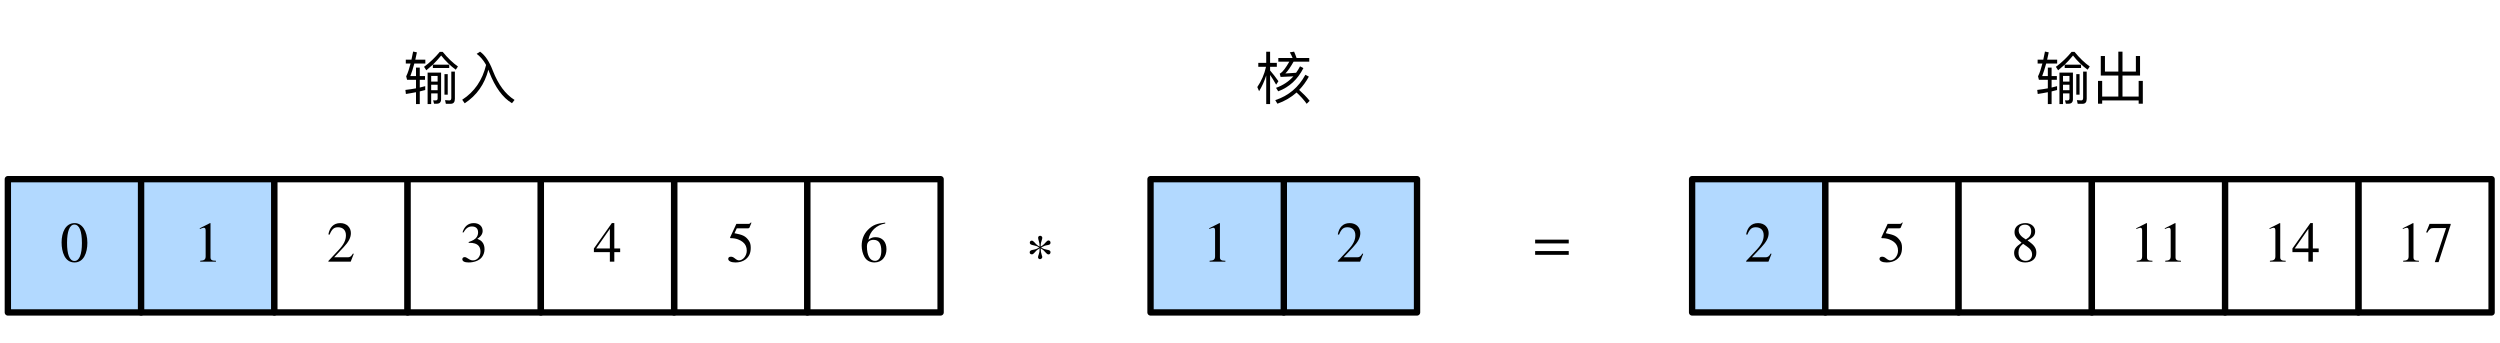
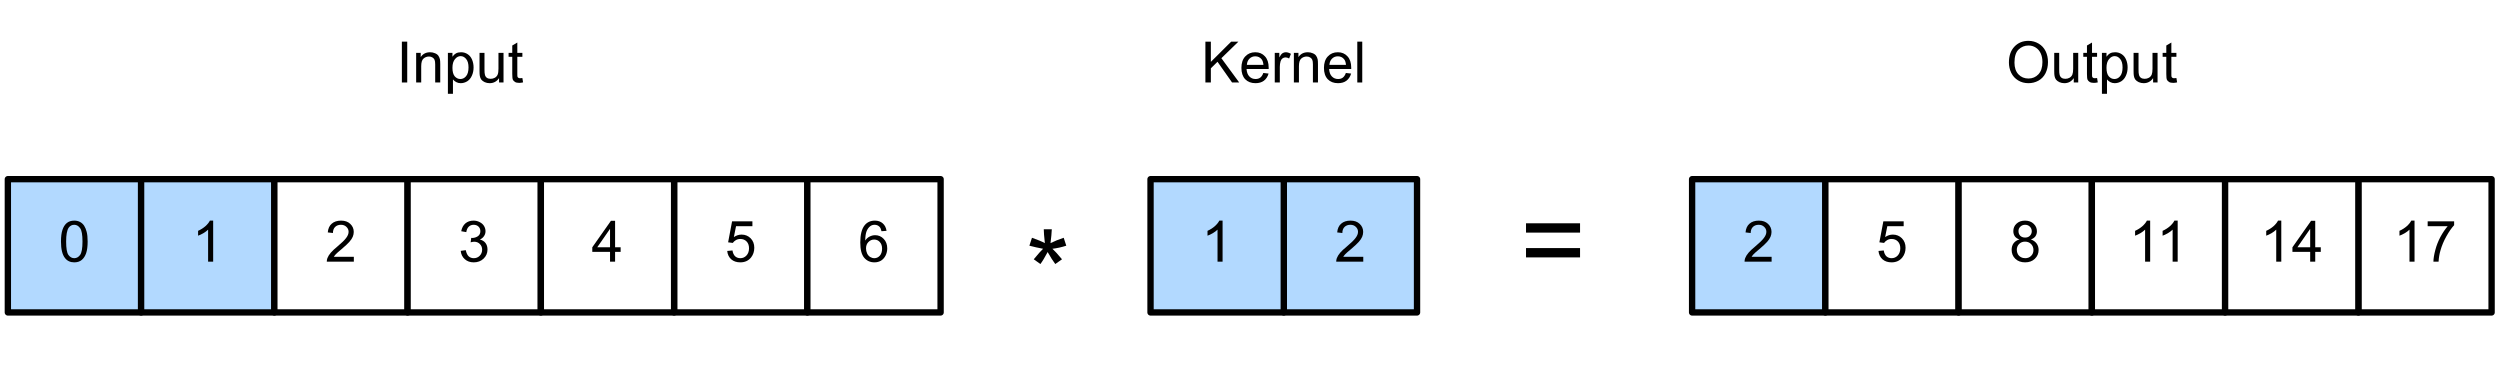
- <svg xmlns="http://www.w3.org/2000/svg" xmlns:xlink="http://www.w3.org/1999/xlink" width="394pt" height="54pt" viewBox="0 0 394 54" version="1.1">
+ <svg xmlns="http://www.w3.org/2000/svg" xmlns:xlink="http://www.w3.org/1999/xlink" width="394pt" height="60pt" viewBox="0 0 394 60" version="1.1">
  <defs>
    <g>
      <symbol overflow="visible" id="glyph0-0">
-         <path style="stroke:none;" d="" />
+         <path style="stroke:none;" d="M 2.25 0 L 2.25 -11.25 L 11.25 -11.25 L 11.25 0 Z M 2.531 -0.281 L 10.969 -0.281 L 10.969 -10.969 L 2.531 -10.969 Z M 2.531 -0.281 " />
      </symbol>
      <symbol overflow="visible" id="glyph0-1">
-         <path style="stroke:none;" d="M 2.406 -4.234 C 2.859 -4.484 3.031 -4.547 3.422 -4.609 C 3.766 -4.656 3.891 -4.766 3.891 -5 C 3.891 -5.203 3.75 -5.344 3.562 -5.344 C 3.359 -5.344 3.078 -4.969 2.859 -4.75 C 2.688 -4.594 2.594 -4.516 2.344 -4.375 L 2.344 -4.594 C 2.344 -4.812 2.391 -5.047 2.5 -5.344 C 2.562 -5.516 2.594 -5.656 2.594 -5.766 C 2.594 -5.938 2.438 -6.078 2.266 -6.078 C 2.078 -6.078 1.938 -5.953 1.938 -5.781 C 1.938 -5.656 1.969 -5.5 2.031 -5.312 C 2.125 -5.016 2.172 -4.734 2.172 -4.484 L 2.172 -4.375 C 1.828 -4.562 1.656 -4.703 1.375 -5.031 C 1.172 -5.25 1.078 -5.312 0.922 -5.312 C 0.75 -5.312 0.625 -5.172 0.625 -4.984 C 0.625 -4.766 0.797 -4.656 1.234 -4.578 C 1.531 -4.516 1.766 -4.453 2.109 -4.234 C 1.734 -4.016 1.594 -3.953 1.172 -3.875 C 0.781 -3.812 0.609 -3.703 0.609 -3.469 C 0.609 -3.281 0.734 -3.156 0.938 -3.156 C 1.094 -3.156 1.172 -3.203 1.328 -3.375 C 1.594 -3.672 1.609 -3.688 1.703 -3.781 C 1.797 -3.859 1.859 -3.906 2.172 -4.109 L 2.172 -4.016 C 2.172 -3.641 2.141 -3.422 2.031 -3.125 C 1.969 -2.969 1.922 -2.812 1.922 -2.703 C 1.922 -2.531 2.062 -2.391 2.234 -2.391 C 2.422 -2.391 2.594 -2.562 2.594 -2.734 C 2.594 -2.797 2.562 -2.906 2.516 -3.031 C 2.406 -3.344 2.344 -3.672 2.344 -4.016 L 2.344 -4.109 L 2.406 -4.062 C 2.594 -3.938 2.797 -3.828 3.031 -3.531 C 3.266 -3.266 3.406 -3.141 3.578 -3.141 C 3.766 -3.141 3.891 -3.297 3.891 -3.484 C 3.891 -3.719 3.75 -3.812 3.359 -3.875 C 3.031 -3.938 2.734 -4.016 2.5 -4.188 Z M 2.406 -4.234 " />
+         <path style="stroke:none;" d="M 0.562 -10.516 L 0.969 -11.766 C 1.895 -11.441 2.57 -11.16 3 -10.922 C 2.883 -11.973 2.828 -12.703 2.828 -13.109 L 4.094 -13.109 C 4.07 -12.523 4.004 -11.797 3.891 -10.922 C 4.492 -11.223 5.188 -11.504 5.969 -11.766 L 6.375 -10.516 C 5.625 -10.273 4.895 -10.113 4.188 -10.031 C 4.539 -9.719 5.047 -9.164 5.703 -8.375 L 4.641 -7.625 C 4.297 -8.082 3.895 -8.711 3.438 -9.516 C 3 -8.68 2.617 -8.051 2.297 -7.625 L 1.25 -8.375 C 1.938 -9.207 2.426 -9.758 2.719 -10.031 C 1.957 -10.176 1.238 -10.336 0.562 -10.516 Z M 0.562 -10.516 " />
      </symbol>
      <symbol overflow="visible" id="glyph0-2">
-         <path style="stroke:none;" d="M 5.734 -2.875 L 5.734 -3.469 L 0.438 -3.469 L 0.438 -2.875 Z M 5.734 -1.078 L 5.734 -1.672 L 0.438 -1.672 L 0.438 -1.078 Z M 5.734 -1.078 " />
-       </symbol>
-       <symbol overflow="visible" id="glyph0-3">
-         <path style="stroke:none;" d="M 4.281 -2.969 C 4.281 -4.812 3.469 -6.078 2.281 -6.078 C 0.844 -6.078 0.219 -4.609 0.219 -3.031 C 0.219 -1.547 0.719 0.125 2.25 0.125 C 3.719 0.125 4.281 -1.422 4.281 -2.969 Z M 3.422 -2.922 C 3.422 -1.141 3.016 -0.109 2.25 -0.109 C 1.469 -0.109 1.078 -1.141 1.078 -2.969 C 1.078 -4.781 1.484 -5.844 2.234 -5.844 C 3.031 -5.844 3.422 -4.797 3.422 -2.922 Z M 3.422 -2.922 " />
-       </symbol>
-       <symbol overflow="visible" id="glyph0-4">
-         <path style="stroke:none;" d="M 3.547 0 L 3.547 -0.141 C 2.875 -0.141 2.688 -0.297 2.688 -0.688 L 2.688 -6.062 L 2.609 -6.078 L 1 -5.266 L 1 -5.141 L 1.234 -5.234 C 1.406 -5.297 1.562 -5.344 1.641 -5.344 C 1.844 -5.344 1.922 -5.203 1.922 -4.891 L 1.922 -0.859 C 1.922 -0.359 1.734 -0.172 1.062 -0.141 L 1.062 0 Z M 3.547 0 " />
-       </symbol>
-       <symbol overflow="visible" id="glyph0-5">
-         <path style="stroke:none;" d="M 4.266 -1.234 L 4.141 -1.281 C 3.844 -0.781 3.656 -0.688 3.281 -0.688 L 1.172 -0.688 L 2.656 -2.266 C 3.453 -3.109 3.812 -3.781 3.812 -4.5 C 3.812 -5.391 3.156 -6.078 2.141 -6.078 C 1.031 -6.078 0.453 -5.344 0.266 -4.297 L 0.453 -4.25 C 0.812 -5.125 1.141 -5.422 1.781 -5.422 C 2.547 -5.422 3.031 -4.969 3.031 -4.156 C 3.031 -3.391 2.703 -2.703 1.859 -1.812 L 0.266 -0.109 L 0.266 0 L 3.781 0 Z M 4.266 -1.234 " />
-       </symbol>
-       <symbol overflow="visible" id="glyph0-6">
-         <path style="stroke:none;" d="M 0.547 -4.594 C 0.922 -5.25 1.328 -5.547 1.891 -5.547 C 2.484 -5.547 2.859 -5.234 2.859 -4.625 C 2.859 -4.078 2.578 -3.672 2.141 -3.422 C 1.953 -3.312 1.719 -3.219 1.375 -3.094 L 1.375 -2.969 C 1.891 -2.969 2.094 -2.938 2.297 -2.875 C 2.922 -2.703 3.234 -2.266 3.234 -1.578 C 3.234 -0.812 2.734 -0.203 2.062 -0.203 C 1.812 -0.203 1.625 -0.25 1.281 -0.484 C 1.031 -0.656 0.891 -0.719 0.734 -0.719 C 0.531 -0.719 0.375 -0.578 0.375 -0.391 C 0.375 -0.062 0.719 0.125 1.375 0.125 C 2.172 0.125 3.031 -0.141 3.469 -0.719 C 3.719 -1.047 3.875 -1.5 3.875 -1.969 C 3.875 -2.438 3.734 -2.859 3.484 -3.125 C 3.297 -3.328 3.125 -3.438 2.734 -3.609 C 3.344 -3.969 3.578 -4.422 3.578 -4.844 C 3.578 -5.594 3 -6.078 2.172 -6.078 C 1.234 -6.078 0.672 -5.484 0.406 -4.625 Z M 0.547 -4.594 " />
-       </symbol>
-       <symbol overflow="visible" id="glyph0-7">
-         <path style="stroke:none;" d="M 3.938 -6.125 L 3.859 -6.188 C 3.719 -6 3.641 -5.953 3.422 -5.953 L 1.562 -5.953 L 0.578 -3.828 C 0.578 -3.828 0.578 -3.797 0.578 -3.781 C 0.578 -3.719 0.609 -3.703 0.688 -3.703 C 1.547 -3.703 2.172 -3.422 2.594 -3.078 C 3 -2.75 3.203 -2.297 3.203 -1.734 C 3.203 -0.953 2.625 -0.203 1.984 -0.203 C 1.812 -0.203 1.609 -0.281 1.344 -0.5 C 1.062 -0.734 0.891 -0.781 0.688 -0.781 C 0.438 -0.781 0.281 -0.656 0.281 -0.438 C 0.281 -0.094 0.75 0.125 1.422 0.125 C 2.031 0.125 2.531 -0.016 2.953 -0.312 C 3.562 -0.766 3.828 -1.328 3.828 -2.188 C 3.828 -2.656 3.75 -3 3.516 -3.328 C 3 -4.047 2.562 -4.234 1.266 -4.484 L 1.625 -5.25 L 3.375 -5.25 C 3.516 -5.25 3.594 -5.297 3.625 -5.359 Z M 3.938 -6.125 " />
-       </symbol>
-       <symbol overflow="visible" id="glyph0-8">
-         <path style="stroke:none;" d="M 4.016 -6.156 C 2.766 -6.016 2.062 -5.812 1.281 -5 C 0.641 -4.344 0.312 -3.484 0.312 -2.516 C 0.312 -1.875 0.484 -1.234 0.734 -0.781 C 1.047 -0.203 1.609 0.125 2.328 0.125 C 2.922 0.125 3.422 -0.109 3.75 -0.531 C 4.047 -0.891 4.219 -1.391 4.219 -1.969 C 4.219 -3.125 3.562 -3.859 2.516 -3.859 C 2.109 -3.859 1.812 -3.781 1.375 -3.453 C 1.609 -4.812 2.625 -5.781 4.031 -6.016 Z M 3.406 -1.688 C 3.406 -0.781 3.062 -0.125 2.422 -0.125 C 1.578 -0.125 1.141 -1.031 1.141 -2.391 C 1.141 -3.219 1.672 -3.438 2.188 -3.438 C 3.031 -3.438 3.406 -2.844 3.406 -1.688 Z M 3.406 -1.688 " />
-       </symbol>
-       <symbol overflow="visible" id="glyph0-9">
-         <path style="stroke:none;" d="M 4.25 -1.5 L 4.25 -2.078 L 3.328 -2.078 L 3.328 -6.078 L 2.938 -6.078 L 0.109 -2.078 L 0.109 -1.5 L 2.625 -1.5 L 2.625 0 L 3.328 0 L 3.328 -1.5 Z M 2.625 -2.078 L 0.469 -2.078 L 2.625 -5.172 Z M 2.625 -2.078 " />
-       </symbol>
-       <symbol overflow="visible" id="glyph0-10">
-         <path style="stroke:none;" d="M 4.047 -5.812 L 4.047 -5.953 L 0.719 -5.953 L 0.188 -4.641 L 0.344 -4.547 C 0.719 -5.172 0.875 -5.297 1.391 -5.297 L 3.328 -5.297 L 1.547 0.078 L 2.141 0.078 Z M 4.047 -5.812 " />
-       </symbol>
-       <symbol overflow="visible" id="glyph0-11">
-         <path style="stroke:none;" d="M 4 -1.391 C 4 -2.109 3.719 -2.594 2.609 -3.344 C 3.5 -3.812 3.812 -4.125 3.812 -4.797 C 3.812 -5.5 3.188 -6.078 2.297 -6.078 C 1.312 -6.078 0.562 -5.547 0.562 -4.688 C 0.562 -4.094 0.75 -3.75 1.672 -2.984 C 0.719 -2.312 0.5 -1.969 0.5 -1.344 C 0.5 -0.5 1.219 0.125 2.234 0.125 C 3.312 0.125 4 -0.469 4 -1.391 Z M 3.188 -4.797 C 3.188 -4.234 2.969 -3.859 2.344 -3.5 C 1.562 -3.969 1.219 -4.391 1.219 -4.938 C 1.219 -5.5 1.609 -5.828 2.219 -5.828 C 2.828 -5.828 3.188 -5.422 3.188 -4.797 Z M 2.438 -2.453 C 3.047 -2.031 3.328 -1.672 3.328 -1.109 C 3.328 -0.531 2.922 -0.125 2.328 -0.125 C 1.641 -0.125 1.188 -0.594 1.188 -1.422 C 1.188 -2 1.375 -2.375 1.906 -2.812 Z M 2.438 -2.453 " />
+         <path style="stroke:none;" d="M 9.516 -7.578 L 1 -7.578 L 1 -9.047 L 9.516 -9.047 Z M 9.516 -3.672 L 1 -3.672 L 1 -5.141 L 9.516 -5.141 Z M 9.516 -3.672 " />
      </symbol>
      <symbol overflow="visible" id="glyph1-0">
-         <path style="stroke:none;" d="" />
+         <path style="stroke:none;" d="M 1.125 0 L 1.125 -5.625 L 5.625 -5.625 L 5.625 0 Z M 1.266 -0.141 L 5.484 -0.141 L 5.484 -5.484 L 1.266 -5.484 Z M 1.266 -0.141 " />
      </symbol>
      <symbol overflow="visible" id="glyph1-1">
-         <path style="stroke:none;" d="M 2.062 -4.844 L 2.062 -3.516 L 1.172 -3.516 C 1.391 -4.094 1.609 -4.75 1.797 -5.484 L 3.531 -5.484 L 3.531 -6.094 L 1.953 -6.094 C 2.031 -6.453 2.109 -6.844 2.203 -7.25 L 1.609 -7.375 C 1.516 -6.938 1.438 -6.5 1.344 -6.094 L 0.453 -6.094 L 0.453 -5.484 L 1.203 -5.484 C 1 -4.688 0.781 -4 0.516 -3.469 L 0.656 -2.922 L 2.062 -2.922 L 2.062 -1.578 C 1.531 -1.484 0.984 -1.391 0.391 -1.328 L 0.469 -0.688 C 1.016 -0.781 1.547 -0.859 2.062 -0.969 L 2.062 0.906 L 2.656 0.906 L 2.656 -1.094 L 3.516 -1.312 L 3.516 -1.922 C 3.25 -1.859 2.969 -1.781 2.656 -1.703 L 2.656 -2.922 L 3.484 -2.922 L 3.484 -3.516 L 2.656 -3.516 L 2.656 -4.844 Z M 4.719 -5.312 L 4.719 -4.781 L 7.297 -4.781 L 7.297 -5.312 L 4.719 -5.312 C 5.172 -5.75 5.609 -6.234 6.031 -6.75 C 6.719 -5.875 7.484 -5.125 8.328 -4.516 L 8.672 -5.016 C 7.859 -5.594 7.062 -6.359 6.266 -7.328 L 5.812 -7.328 C 5.078 -6.438 4.25 -5.641 3.328 -4.969 L 3.688 -4.422 C 4.031 -4.703 4.375 -5 4.719 -5.312 Z M 5.344 0.844 C 5.781 0.844 6.016 0.609 6.016 0.141 L 6.016 -4.062 L 3.891 -4.062 L 3.891 0.906 L 4.453 0.906 L 4.453 -0.781 L 5.469 -0.781 L 5.469 0.031 C 5.469 0.219 5.359 0.328 5.172 0.328 L 4.766 0.312 L 4.906 0.844 Z M 4.453 -1.281 L 4.453 -2.141 L 5.469 -2.141 L 5.469 -1.281 Z M 4.453 -2.641 L 4.453 -3.531 L 5.469 -3.531 L 5.469 -2.641 Z M 6.547 -3.812 L 6.547 -0.578 L 7.062 -0.578 L 7.062 -3.812 Z M 7.531 0.859 C 7.969 0.859 8.188 0.594 8.188 0.078 L 8.188 -4.219 L 7.625 -4.219 L 7.625 -0.062 C 7.625 0.188 7.531 0.328 7.328 0.328 C 7.109 0.328 6.875 0.312 6.641 0.281 L 6.766 0.859 Z M 7.531 0.859 " />
+         <path style="stroke:none;" d="M 0.375 -3.172 C 0.375 -3.93 0.453 -4.547 0.609 -5.016 C 0.766 -5.484 0.992 -5.844 1.297 -6.094 C 1.609 -6.344 2 -6.469 2.469 -6.469 C 2.82 -6.469 3.129 -6.395 3.391 -6.25 C 3.648 -6.113 3.863 -5.914 4.031 -5.656 C 4.195 -5.395 4.328 -5.078 4.422 -4.703 C 4.523 -4.328 4.578 -3.816 4.578 -3.172 C 4.578 -2.422 4.5 -1.812 4.344 -1.344 C 4.188 -0.883 3.953 -0.523 3.641 -0.266 C 3.336 -0.016 2.945 0.109 2.469 0.109 C 1.852 0.109 1.367 -0.113 1.016 -0.562 C 0.586 -1.094 0.375 -1.961 0.375 -3.172 Z M 1.188 -3.172 C 1.188 -2.117 1.305 -1.414 1.547 -1.062 C 1.797 -0.719 2.102 -0.547 2.469 -0.547 C 2.832 -0.547 3.141 -0.719 3.391 -1.062 C 3.641 -1.414 3.766 -2.117 3.766 -3.172 C 3.766 -4.234 3.641 -4.938 3.391 -5.281 C 3.141 -5.633 2.832 -5.812 2.469 -5.812 C 2.102 -5.812 1.812 -5.66 1.594 -5.359 C 1.32 -4.961 1.188 -4.234 1.188 -3.172 Z M 1.188 -3.172 " />
      </symbol>
      <symbol overflow="visible" id="glyph1-2">
-         <path style="stroke:none;" d="M 4.109 -5.266 C 3.531 -2.875 2.281 -1.031 0.344 0.219 L 0.734 0.781 C 2.625 -0.453 3.875 -2.219 4.469 -4.516 C 4.516 -4.406 4.547 -4.281 4.609 -4.125 C 5.531 -1.75 6.719 -0.109 8.188 0.766 L 8.594 0.25 C 7.156 -0.641 6.031 -2.172 5.188 -4.312 C 4.641 -5.781 3.953 -6.797 3.156 -7.359 L 2.625 -7.016 C 3.188 -6.594 3.688 -6.016 4.109 -5.266 Z M 4.109 -5.266 " />
+         <path style="stroke:none;" d="M 3.359 0 L 2.562 0 L 2.562 -5.047 C 2.375 -4.859 2.125 -4.672 1.812 -4.484 C 1.5 -4.305 1.223 -4.176 0.984 -4.094 L 0.984 -4.859 C 1.422 -5.055 1.805 -5.301 2.141 -5.594 C 2.473 -5.895 2.707 -6.188 2.844 -6.469 L 3.359 -6.469 Z M 3.359 0 " />
      </symbol>
      <symbol overflow="visible" id="glyph1-3">
-         <path style="stroke:none;" d="M 6.938 -4.219 L 4.828 -4.219 L 4.828 -7.359 L 4.172 -7.359 L 4.172 -4.219 L 2.062 -4.219 L 2.062 -6.672 L 1.406 -6.672 L 1.406 -3.594 L 4.172 -3.594 L 4.172 -0.281 L 1.625 -0.281 L 1.625 -2.75 L 0.969 -2.75 L 0.969 0.844 L 1.625 0.844 L 1.625 0.328 L 7.375 0.328 L 7.375 0.844 L 8.031 0.844 L 8.031 -2.75 L 7.375 -2.75 L 7.375 -0.281 L 4.828 -0.281 L 4.828 -3.594 L 7.594 -3.594 L 7.594 -6.672 L 6.938 -6.672 Z M 6.938 -4.219 " />
+         <path style="stroke:none;" d="M 4.531 -0.766 L 4.531 0 L 0.266 0 C 0.266 -0.188 0.297 -0.367 0.359 -0.547 C 0.473 -0.836 0.648 -1.125 0.891 -1.406 C 1.129 -1.688 1.473 -2.008 1.922 -2.375 C 2.617 -2.957 3.086 -3.414 3.328 -3.75 C 3.578 -4.082 3.703 -4.398 3.703 -4.703 C 3.703 -5.016 3.586 -5.273 3.359 -5.484 C 3.141 -5.703 2.852 -5.812 2.5 -5.812 C 2.113 -5.812 1.805 -5.695 1.578 -5.469 C 1.348 -5.238 1.234 -4.922 1.234 -4.516 L 0.422 -4.609 C 0.473 -5.211 0.68 -5.672 1.047 -5.984 C 1.41 -6.305 1.898 -6.469 2.516 -6.469 C 3.129 -6.469 3.613 -6.297 3.969 -5.953 C 4.332 -5.609 4.516 -5.188 4.516 -4.688 C 4.516 -4.426 4.461 -4.172 4.359 -3.922 C 4.254 -3.672 4.078 -3.406 3.828 -3.125 C 3.586 -2.852 3.188 -2.477 2.625 -2 C 2.145 -1.602 1.836 -1.332 1.703 -1.188 C 1.566 -1.039 1.457 -0.898 1.375 -0.766 Z M 4.531 -0.766 " />
      </symbol>
      <symbol overflow="visible" id="glyph1-4">
-         <path style="stroke:none;" d="M 2.344 -3.688 C 2.625 -3.297 2.938 -2.781 3.297 -2.156 L 3.656 -2.703 C 3.219 -3.328 2.781 -3.891 2.344 -4.391 L 2.344 -4.969 L 3.406 -4.969 L 3.406 -5.594 L 2.344 -5.594 L 2.344 -7.344 L 1.734 -7.344 L 1.734 -5.594 L 0.484 -5.594 L 0.484 -4.969 L 1.703 -4.969 C 1.438 -3.781 0.969 -2.719 0.328 -1.781 L 0.609 -1.125 C 1.062 -1.859 1.438 -2.688 1.734 -3.609 L 1.734 0.906 L 2.344 0.906 Z M 3.641 -6.359 L 3.641 -5.781 L 5.375 -5.781 C 4.812 -4.797 4.344 -4.188 3.984 -3.953 C 3.953 -3.938 3.922 -3.922 3.859 -3.906 L 4 -3.375 C 4.703 -3.406 5.375 -3.438 6.016 -3.469 C 5.281 -2.641 4.359 -2.047 3.281 -1.656 L 3.625 -1.109 C 5.375 -1.766 6.688 -2.984 7.594 -4.766 L 7.062 -5.047 C 6.891 -4.688 6.672 -4.359 6.438 -4.031 C 5.891 -3.984 5.312 -3.953 4.75 -3.922 C 5.125 -4.281 5.547 -4.906 6.047 -5.781 L 8.516 -5.781 L 8.516 -6.359 L 6.516 -6.359 C 6.391 -6.734 6.25 -7.078 6.125 -7.359 L 5.453 -7.25 C 5.609 -6.984 5.766 -6.688 5.891 -6.359 Z M 6.516 -0.922 C 7.188 -0.297 7.719 0.297 8.109 0.859 L 8.578 0.391 C 8.125 -0.188 7.562 -0.75 6.922 -1.328 C 7.5 -1.922 8.016 -2.625 8.453 -3.422 L 7.906 -3.719 C 6.844 -1.75 5.266 -0.406 3.156 0.281 L 3.5 0.844 C 4.656 0.438 5.656 -0.156 6.516 -0.922 Z M 6.516 -0.922 " />
+         <path style="stroke:none;" d="M 0.375 -1.703 L 1.172 -1.812 C 1.266 -1.363 1.414 -1.039 1.625 -0.844 C 1.844 -0.645 2.113 -0.547 2.438 -0.547 C 2.801 -0.547 3.109 -0.672 3.359 -0.922 C 3.617 -1.18 3.75 -1.504 3.75 -1.891 C 3.75 -2.254 3.629 -2.551 3.391 -2.781 C 3.16 -3.02 2.863 -3.141 2.5 -3.141 C 2.344 -3.141 2.156 -3.109 1.938 -3.047 L 2.031 -3.75 C 2.082 -3.738 2.125 -3.734 2.156 -3.734 C 2.488 -3.734 2.789 -3.82 3.062 -4 C 3.332 -4.176 3.469 -4.445 3.469 -4.812 C 3.469 -5.102 3.367 -5.344 3.172 -5.531 C 2.973 -5.719 2.719 -5.812 2.406 -5.812 C 2.102 -5.812 1.848 -5.711 1.641 -5.516 C 1.441 -5.328 1.312 -5.039 1.25 -4.656 L 0.453 -4.797 C 0.555 -5.328 0.773 -5.738 1.109 -6.031 C 1.453 -6.32 1.879 -6.469 2.391 -6.469 C 2.742 -6.469 3.066 -6.391 3.359 -6.234 C 3.66 -6.086 3.891 -5.883 4.047 -5.625 C 4.203 -5.363 4.281 -5.086 4.281 -4.797 C 4.281 -4.516 4.203 -4.258 4.047 -4.031 C 3.898 -3.801 3.68 -3.617 3.391 -3.484 C 3.773 -3.398 4.07 -3.219 4.281 -2.938 C 4.488 -2.664 4.594 -2.32 4.594 -1.906 C 4.594 -1.344 4.383 -0.863 3.969 -0.469 C 3.562 -0.082 3.047 0.109 2.422 0.109 C 1.859 0.109 1.391 -0.055 1.016 -0.391 C 0.641 -0.723 0.426 -1.16 0.375 -1.703 Z M 0.375 -1.703 " />
+       </symbol>
+       <symbol overflow="visible" id="glyph1-5">
+         <path style="stroke:none;" d="M 0.375 -1.688 L 1.203 -1.766 C 1.266 -1.359 1.406 -1.051 1.625 -0.844 C 1.852 -0.645 2.125 -0.547 2.438 -0.547 C 2.82 -0.547 3.145 -0.688 3.406 -0.969 C 3.676 -1.258 3.812 -1.641 3.812 -2.109 C 3.812 -2.566 3.68 -2.926 3.422 -3.188 C 3.172 -3.445 2.844 -3.578 2.438 -3.578 C 2.176 -3.578 1.941 -3.516 1.734 -3.391 C 1.535 -3.273 1.375 -3.129 1.25 -2.953 L 0.516 -3.047 L 1.141 -6.359 L 4.344 -6.359 L 4.344 -5.594 L 1.766 -5.594 L 1.422 -3.875 C 1.805 -4.133 2.211 -4.266 2.641 -4.266 C 3.203 -4.266 3.676 -4.07 4.062 -3.688 C 4.445 -3.301 4.641 -2.801 4.641 -2.188 C 4.641 -1.602 4.473 -1.098 4.141 -0.672 C 3.723 -0.148 3.156 0.109 2.438 0.109 C 1.852 0.109 1.375 -0.051 1 -0.375 C 0.633 -0.707 0.426 -1.145 0.375 -1.688 Z M 0.375 -1.688 " />
+       </symbol>
+       <symbol overflow="visible" id="glyph1-6">
+         <path style="stroke:none;" d="M 4.484 -4.859 L 3.688 -4.797 C 3.625 -5.109 3.523 -5.336 3.391 -5.484 C 3.18 -5.703 2.922 -5.812 2.609 -5.812 C 2.348 -5.812 2.125 -5.742 1.938 -5.609 C 1.688 -5.422 1.488 -5.156 1.344 -4.812 C 1.207 -4.469 1.133 -3.973 1.125 -3.328 C 1.312 -3.609 1.539 -3.816 1.812 -3.953 C 2.094 -4.098 2.383 -4.172 2.688 -4.172 C 3.219 -4.172 3.664 -3.977 4.031 -3.594 C 4.406 -3.207 4.594 -2.707 4.594 -2.094 C 4.594 -1.688 4.504 -1.305 4.328 -0.953 C 4.148 -0.609 3.91 -0.344 3.609 -0.156 C 3.305 0.02 2.961 0.109 2.578 0.109 C 1.922 0.109 1.383 -0.129 0.969 -0.609 C 0.551 -1.098 0.344 -1.898 0.344 -3.016 C 0.344 -4.254 0.57 -5.16 1.031 -5.734 C 1.426 -6.223 1.969 -6.469 2.656 -6.469 C 3.156 -6.469 3.566 -6.32 3.891 -6.031 C 4.211 -5.75 4.41 -5.359 4.484 -4.859 Z M 1.25 -2.094 C 1.25 -1.812 1.305 -1.547 1.422 -1.297 C 1.535 -1.055 1.695 -0.867 1.906 -0.734 C 2.113 -0.609 2.332 -0.547 2.562 -0.547 C 2.895 -0.547 3.18 -0.676 3.422 -0.938 C 3.66 -1.207 3.781 -1.578 3.781 -2.047 C 3.781 -2.492 3.66 -2.844 3.422 -3.094 C 3.191 -3.352 2.895 -3.484 2.531 -3.484 C 2.176 -3.484 1.875 -3.352 1.625 -3.094 C 1.375 -2.844 1.25 -2.508 1.25 -2.094 Z M 1.25 -2.094 " />
+       </symbol>
+       <symbol overflow="visible" id="glyph1-7">
+         <path style="stroke:none;" d="M 2.906 0 L 2.906 -1.547 L 0.109 -1.547 L 0.109 -2.266 L 3.047 -6.438 L 3.703 -6.438 L 3.703 -2.266 L 4.578 -2.266 L 4.578 -1.547 L 3.703 -1.547 L 3.703 0 Z M 2.906 -2.266 L 2.906 -5.172 L 0.891 -2.266 Z M 2.906 -2.266 " />
+       </symbol>
+       <symbol overflow="visible" id="glyph1-8">
+         <path style="stroke:none;" d="M 0.422 -5.594 L 0.422 -6.359 L 4.594 -6.359 L 4.594 -5.75 C 4.188 -5.312 3.781 -4.727 3.375 -4 C 2.969 -3.281 2.656 -2.535 2.438 -1.766 C 2.281 -1.234 2.18 -0.645 2.141 0 L 1.328 0 C 1.336 -0.508 1.438 -1.117 1.625 -1.828 C 1.812 -2.547 2.082 -3.238 2.438 -3.906 C 2.801 -4.57 3.18 -5.133 3.578 -5.594 Z M 0.422 -5.594 " />
+       </symbol>
+       <symbol overflow="visible" id="glyph1-9">
+         <path style="stroke:none;" d="M 1.594 -3.5 C 1.258 -3.613 1.016 -3.781 0.859 -4 C 0.703 -4.227 0.625 -4.5 0.625 -4.812 C 0.625 -5.281 0.789 -5.672 1.125 -5.984 C 1.469 -6.305 1.914 -6.469 2.469 -6.469 C 3.031 -6.469 3.484 -6.301 3.828 -5.969 C 4.172 -5.645 4.344 -5.25 4.344 -4.781 C 4.344 -4.488 4.266 -4.227 4.109 -4 C 3.953 -3.781 3.711 -3.613 3.391 -3.5 C 3.785 -3.363 4.086 -3.148 4.297 -2.859 C 4.504 -2.578 4.609 -2.238 4.609 -1.844 C 4.609 -1.289 4.41 -0.828 4.016 -0.453 C 3.629 -0.078 3.117 0.109 2.484 0.109 C 1.848 0.109 1.332 -0.078 0.938 -0.453 C 0.551 -0.828 0.359 -1.297 0.359 -1.859 C 0.359 -2.273 0.461 -2.625 0.672 -2.906 C 0.891 -3.195 1.195 -3.395 1.594 -3.5 Z M 1.438 -4.828 C 1.438 -4.523 1.531 -4.273 1.719 -4.078 C 1.914 -3.891 2.172 -3.797 2.484 -3.797 C 2.797 -3.797 3.047 -3.891 3.234 -4.078 C 3.43 -4.273 3.531 -4.516 3.531 -4.797 C 3.531 -5.078 3.43 -5.316 3.234 -5.516 C 3.035 -5.711 2.785 -5.812 2.484 -5.812 C 2.18 -5.812 1.93 -5.711 1.734 -5.516 C 1.535 -5.328 1.438 -5.098 1.438 -4.828 Z M 1.172 -1.859 C 1.172 -1.629 1.223 -1.41 1.328 -1.203 C 1.441 -0.992 1.602 -0.832 1.812 -0.719 C 2.02 -0.602 2.25 -0.547 2.5 -0.547 C 2.875 -0.547 3.18 -0.664 3.422 -0.906 C 3.672 -1.145 3.797 -1.453 3.797 -1.828 C 3.797 -2.211 3.672 -2.531 3.422 -2.781 C 3.172 -3.031 2.852 -3.156 2.469 -3.156 C 2.094 -3.156 1.781 -3.031 1.531 -2.781 C 1.289 -2.531 1.172 -2.223 1.172 -1.859 Z M 1.172 -1.859 " />
+       </symbol>
+       <symbol overflow="visible" id="glyph1-10">
+         <path style="stroke:none;" d="M 0.844 0 L 0.844 -6.438 L 1.688 -6.438 L 1.688 0 Z M 0.844 0 " />
+       </symbol>
+       <symbol overflow="visible" id="glyph1-11">
+         <path style="stroke:none;" d="M 0.594 0 L 0.594 -4.672 L 1.312 -4.672 L 1.312 -4 C 1.645 -4.508 2.141 -4.766 2.797 -4.766 C 3.078 -4.766 3.332 -4.711 3.562 -4.609 C 3.801 -4.516 3.977 -4.383 4.094 -4.219 C 4.207 -4.062 4.289 -3.867 4.344 -3.641 C 4.375 -3.492 4.391 -3.238 4.391 -2.875 L 4.391 0 L 3.594 0 L 3.594 -2.844 C 3.594 -3.164 3.562 -3.406 3.5 -3.562 C 3.438 -3.719 3.328 -3.844 3.172 -3.938 C 3.016 -4.039 2.832 -4.094 2.625 -4.094 C 2.289 -4.094 2 -3.984 1.75 -3.766 C 1.508 -3.555 1.391 -3.148 1.391 -2.547 L 1.391 0 Z M 0.594 0 " />
+       </symbol>
+       <symbol overflow="visible" id="glyph1-12">
+         <path style="stroke:none;" d="M 0.594 1.781 L 0.594 -4.672 L 1.312 -4.672 L 1.312 -4.062 C 1.477 -4.301 1.664 -4.477 1.875 -4.594 C 2.094 -4.707 2.359 -4.766 2.672 -4.766 C 3.066 -4.766 3.414 -4.66 3.719 -4.453 C 4.02 -4.254 4.25 -3.969 4.406 -3.594 C 4.562 -3.219 4.641 -2.812 4.641 -2.375 C 4.641 -1.895 4.551 -1.461 4.375 -1.078 C 4.207 -0.691 3.961 -0.395 3.641 -0.188 C 3.316 0.008 2.973 0.109 2.609 0.109 C 2.348 0.109 2.113 0.051 1.906 -0.062 C 1.695 -0.176 1.523 -0.316 1.391 -0.484 L 1.391 1.781 Z M 1.312 -2.312 C 1.312 -1.707 1.43 -1.258 1.672 -0.969 C 1.922 -0.688 2.219 -0.547 2.562 -0.547 C 2.906 -0.547 3.203 -0.691 3.453 -0.984 C 3.711 -1.285 3.844 -1.75 3.844 -2.375 C 3.844 -2.969 3.719 -3.41 3.469 -3.703 C 3.227 -4.004 2.938 -4.156 2.594 -4.156 C 2.258 -4.156 1.961 -3.992 1.703 -3.672 C 1.441 -3.359 1.312 -2.906 1.312 -2.312 Z M 1.312 -2.312 " />
+       </symbol>
+       <symbol overflow="visible" id="glyph1-13">
+         <path style="stroke:none;" d="M 3.656 0 L 3.656 -0.688 C 3.289 -0.156 2.797 0.109 2.172 0.109 C 1.898 0.109 1.645 0.055 1.406 -0.047 C 1.164 -0.16 0.984 -0.297 0.859 -0.453 C 0.742 -0.609 0.664 -0.801 0.625 -1.031 C 0.594 -1.188 0.578 -1.438 0.578 -1.781 L 0.578 -4.672 L 1.359 -4.672 L 1.359 -2.078 C 1.359 -1.66 1.379 -1.383 1.422 -1.25 C 1.461 -1.039 1.562 -0.875 1.719 -0.75 C 1.883 -0.633 2.086 -0.578 2.328 -0.578 C 2.566 -0.578 2.789 -0.633 3 -0.75 C 3.207 -0.875 3.352 -1.039 3.438 -1.25 C 3.52 -1.457 3.562 -1.766 3.562 -2.172 L 3.562 -4.672 L 4.359 -4.672 L 4.359 0 Z M 3.656 0 " />
+       </symbol>
+       <symbol overflow="visible" id="glyph1-14">
+         <path style="stroke:none;" d="M 2.328 -0.703 L 2.438 -0.016 C 2.207 0.035 2.008 0.062 1.844 0.062 C 1.551 0.062 1.328 0.016 1.172 -0.078 C 1.016 -0.172 0.898 -0.289 0.828 -0.438 C 0.766 -0.582 0.734 -0.891 0.734 -1.359 L 0.734 -4.047 L 0.156 -4.047 L 0.156 -4.672 L 0.734 -4.672 L 0.734 -5.828 L 1.531 -6.297 L 1.531 -4.672 L 2.328 -4.672 L 2.328 -4.047 L 1.531 -4.047 L 1.531 -1.328 C 1.531 -1.098 1.539 -0.953 1.562 -0.891 C 1.594 -0.828 1.641 -0.773 1.703 -0.734 C 1.766 -0.691 1.852 -0.672 1.969 -0.672 C 2.062 -0.672 2.18 -0.68 2.328 -0.703 Z M 2.328 -0.703 " />
+       </symbol>
+       <symbol overflow="visible" id="glyph1-15">
+         <path style="stroke:none;" d="M 0.438 -3.141 C 0.438 -4.203 0.723 -5.035 1.297 -5.641 C 1.867 -6.254 2.609 -6.562 3.516 -6.562 C 4.109 -6.562 4.645 -6.414 5.125 -6.125 C 5.602 -5.844 5.969 -5.445 6.219 -4.938 C 6.469 -4.426 6.594 -3.852 6.594 -3.219 C 6.594 -2.562 6.461 -1.973 6.203 -1.453 C 5.941 -0.941 5.566 -0.551 5.078 -0.281 C 4.598 -0.02 4.078 0.109 3.516 0.109 C 2.91 0.109 2.367 -0.035 1.891 -0.328 C 1.41 -0.617 1.047 -1.02 0.797 -1.531 C 0.555 -2.039 0.438 -2.578 0.438 -3.141 Z M 1.312 -3.125 C 1.312 -2.344 1.52 -1.727 1.938 -1.281 C 2.352 -0.844 2.879 -0.625 3.516 -0.625 C 4.148 -0.625 4.676 -0.848 5.094 -1.297 C 5.508 -1.742 5.719 -2.383 5.719 -3.219 C 5.719 -3.738 5.629 -4.191 5.453 -4.578 C 5.273 -4.973 5.016 -5.281 4.672 -5.5 C 4.328 -5.719 3.945 -5.828 3.531 -5.828 C 2.926 -5.828 2.406 -5.617 1.969 -5.203 C 1.531 -4.785 1.312 -4.094 1.312 -3.125 Z M 1.312 -3.125 " />
+       </symbol>
+       <symbol overflow="visible" id="glyph1-16">
+         <path style="stroke:none;" d="M 0.656 0 L 0.656 -6.438 L 1.516 -6.438 L 1.516 -3.25 L 4.719 -6.438 L 5.859 -6.438 L 3.172 -3.828 L 5.984 0 L 4.859 0 L 2.562 -3.266 L 1.516 -2.234 L 1.516 0 Z M 0.656 0 " />
+       </symbol>
+       <symbol overflow="visible" id="glyph1-17">
+         <path style="stroke:none;" d="M 3.781 -1.5 L 4.609 -1.406 C 4.473 -0.926 4.227 -0.551 3.875 -0.281 C 3.531 -0.02 3.086 0.109 2.547 0.109 C 1.867 0.109 1.328 -0.098 0.922 -0.516 C 0.523 -0.941 0.328 -1.535 0.328 -2.297 C 0.328 -3.078 0.531 -3.68 0.938 -4.109 C 1.344 -4.547 1.867 -4.766 2.516 -4.766 C 3.141 -4.766 3.645 -4.551 4.031 -4.125 C 4.426 -3.707 4.625 -3.113 4.625 -2.344 C 4.625 -2.289 4.625 -2.219 4.625 -2.125 L 1.141 -2.125 C 1.172 -1.613 1.316 -1.223 1.578 -0.953 C 1.836 -0.68 2.164 -0.547 2.562 -0.547 C 2.852 -0.547 3.098 -0.617 3.297 -0.766 C 3.504 -0.922 3.664 -1.164 3.781 -1.5 Z M 1.188 -2.781 L 3.797 -2.781 C 3.766 -3.176 3.664 -3.473 3.5 -3.672 C 3.25 -3.973 2.922 -4.125 2.516 -4.125 C 2.148 -4.125 1.844 -4 1.594 -3.75 C 1.352 -3.508 1.219 -3.188 1.188 -2.781 Z M 1.188 -2.781 " />
+       </symbol>
+       <symbol overflow="visible" id="glyph1-18">
+         <path style="stroke:none;" d="M 0.578 0 L 0.578 -4.672 L 1.297 -4.672 L 1.297 -3.953 C 1.473 -4.285 1.641 -4.504 1.797 -4.609 C 1.953 -4.711 2.125 -4.766 2.312 -4.766 C 2.57 -4.766 2.844 -4.68 3.125 -4.516 L 2.844 -3.781 C 2.656 -3.895 2.461 -3.953 2.266 -3.953 C 2.098 -3.953 1.941 -3.898 1.797 -3.797 C 1.66 -3.691 1.562 -3.547 1.5 -3.359 C 1.414 -3.078 1.375 -2.77 1.375 -2.438 L 1.375 0 Z M 0.578 0 " />
+       </symbol>
+       <symbol overflow="visible" id="glyph1-19">
+         <path style="stroke:none;" d="M 0.578 0 L 0.578 -6.438 L 1.359 -6.438 L 1.359 0 Z M 0.578 0 " />
      </symbol>
    </g>
  </defs>
  <g id="surface1">
    <g style="fill:rgb(0%,0%,0%);fill-opacity:1;">
-       <use xlink:href="#glyph0-1" x="161.67" y="43.238" />
+       <use xlink:href="#glyph0-1" x="161.67" y="49.238" />
    </g>
    <g style="fill:rgb(0%,0%,0%);fill-opacity:1;">
-       <use xlink:href="#glyph0-2" x="241.5" y="41.238" />
+       <use xlink:href="#glyph0-2" x="239.5" y="44.238" />
    </g>
-     <path style="fill-rule:nonzero;fill:rgb(69.803%,85.097%,100%);fill-opacity:1;stroke-width:1;stroke-linecap:round;stroke-linejoin:round;stroke:rgb(0%,0%,0%);stroke-opacity:1;stroke-miterlimit:10;" d="M -49.762 93.238 L -28.762 93.238 L -28.762 114.238 L -49.762 114.238 Z M -49.762 93.238 " transform="matrix(1,0,0,1,51,-65)" />
+     <path style="fill-rule:nonzero;fill:rgb(69.804%,85.098%,100%);fill-opacity:1;stroke-width:1;stroke-linecap:round;stroke-linejoin:round;stroke:rgb(0%,0%,0%);stroke-opacity:1;stroke-miterlimit:10;" d="M -49.762 93.238 L -28.762 93.238 L -28.762 114.238 L -49.762 114.238 Z M -49.762 93.238 " transform="matrix(1,0,0,1,51,-65)" />
    <g style="fill:rgb(0%,0%,0%);fill-opacity:1;">
-       <use xlink:href="#glyph0-3" x="9.488" y="41.238" />
+       <use xlink:href="#glyph1-1" x="9.235" y="41.238" />
    </g>
-     <path style="fill-rule:nonzero;fill:rgb(69.803%,85.097%,100%);fill-opacity:1;stroke-width:1;stroke-linecap:round;stroke-linejoin:round;stroke:rgb(0%,0%,0%);stroke-opacity:1;stroke-miterlimit:10;" d="M -28.762 93.238 L -7.762 93.238 L -7.762 114.238 L -28.762 114.238 Z M -28.762 93.238 " transform="matrix(1,0,0,1,51,-65)" />
+     <path style="fill-rule:nonzero;fill:rgb(69.804%,85.098%,100%);fill-opacity:1;stroke-width:1;stroke-linecap:round;stroke-linejoin:round;stroke:rgb(0%,0%,0%);stroke-opacity:1;stroke-miterlimit:10;" d="M -28.762 93.238 L -7.762 93.238 L -7.762 114.238 L -28.762 114.238 Z M -28.762 93.238 " transform="matrix(1,0,0,1,51,-65)" />
    <g style="fill:rgb(0%,0%,0%);fill-opacity:1;">
-       <use xlink:href="#glyph0-4" x="30.488" y="41.238" />
+       <use xlink:href="#glyph1-2" x="30.235" y="41.238" />
    </g>
    <path style="fill-rule:nonzero;fill:rgb(100%,100%,100%);fill-opacity:1;stroke-width:1;stroke-linecap:round;stroke-linejoin:round;stroke:rgb(0%,0%,0%);stroke-opacity:1;stroke-miterlimit:10;" d="M -7.762 93.238 L 13.238 93.238 L 13.238 114.238 L -7.762 114.238 Z M -7.762 93.238 " transform="matrix(1,0,0,1,51,-65)" />
    <g style="fill:rgb(0%,0%,0%);fill-opacity:1;">
-       <use xlink:href="#glyph0-5" x="51.488" y="41.238" />
+       <use xlink:href="#glyph1-3" x="51.235" y="41.238" />
    </g>
    <path style="fill-rule:nonzero;fill:rgb(100%,100%,100%);fill-opacity:1;stroke-width:1;stroke-linecap:round;stroke-linejoin:round;stroke:rgb(0%,0%,0%);stroke-opacity:1;stroke-miterlimit:10;" d="M 13.238 93.238 L 34.238 93.238 L 34.238 114.238 L 13.238 114.238 Z M 13.238 93.238 " transform="matrix(1,0,0,1,51,-65)" />
    <g style="fill:rgb(0%,0%,0%);fill-opacity:1;">
-       <use xlink:href="#glyph0-6" x="72.488" y="41.238" />
+       <use xlink:href="#glyph1-4" x="72.235" y="41.238" />
    </g>
    <path style="fill-rule:nonzero;fill:rgb(100%,100%,100%);fill-opacity:1;stroke-width:1;stroke-linecap:round;stroke-linejoin:round;stroke:rgb(0%,0%,0%);stroke-opacity:1;stroke-miterlimit:10;" d="M 55.238 93.238 L 76.238 93.238 L 76.238 114.238 L 55.238 114.238 Z M 55.238 93.238 " transform="matrix(1,0,0,1,51,-65)" />
    <g style="fill:rgb(0%,0%,0%);fill-opacity:1;">
-       <use xlink:href="#glyph0-7" x="114.488" y="41.238" />
+       <use xlink:href="#glyph1-5" x="114.235" y="41.238" />
    </g>
    <path style="fill-rule:nonzero;fill:rgb(100%,100%,100%);fill-opacity:1;stroke-width:1;stroke-linecap:round;stroke-linejoin:round;stroke:rgb(0%,0%,0%);stroke-opacity:1;stroke-miterlimit:10;" d="M 76.238 93.238 L 97.238 93.238 L 97.238 114.238 L 76.238 114.238 Z M 76.238 93.238 " transform="matrix(1,0,0,1,51,-65)" />
    <g style="fill:rgb(0%,0%,0%);fill-opacity:1;">
-       <use xlink:href="#glyph0-8" x="135.488" y="41.238" />
+       <use xlink:href="#glyph1-6" x="135.235" y="41.238" />
    </g>
    <path style="fill-rule:nonzero;fill:rgb(100%,100%,100%);fill-opacity:1;stroke-width:1;stroke-linecap:round;stroke-linejoin:round;stroke:rgb(0%,0%,0%);stroke-opacity:1;stroke-miterlimit:10;" d="M 34.238 93.238 L 55.238 93.238 L 55.238 114.238 L 34.238 114.238 Z M 34.238 93.238 " transform="matrix(1,0,0,1,51,-65)" />
    <g style="fill:rgb(0%,0%,0%);fill-opacity:1;">
-       <use xlink:href="#glyph0-9" x="93.488" y="41.238" />
+       <use xlink:href="#glyph1-7" x="93.235" y="41.238" />
    </g>
-     <path style="fill-rule:nonzero;fill:rgb(69.803%,85.097%,100%);fill-opacity:1;stroke-width:1;stroke-linecap:round;stroke-linejoin:round;stroke:rgb(0%,0%,0%);stroke-opacity:1;stroke-miterlimit:10;" d="M 151.324 93.238 L 172.324 93.238 L 172.324 114.238 L 151.324 114.238 Z M 151.324 93.238 " transform="matrix(1,0,0,1,51,-65)" />
+     <path style="fill-rule:nonzero;fill:rgb(69.804%,85.098%,100%);fill-opacity:1;stroke-width:1;stroke-linecap:round;stroke-linejoin:round;stroke:rgb(0%,0%,0%);stroke-opacity:1;stroke-miterlimit:10;" d="M 151.324 93.238 L 172.324 93.238 L 172.324 114.238 L 151.324 114.238 Z M 151.324 93.238 " transform="matrix(1,0,0,1,51,-65)" />
    <g style="fill:rgb(0%,0%,0%);fill-opacity:1;">
-       <use xlink:href="#glyph0-5" x="210.573" y="41.238" />
+       <use xlink:href="#glyph1-3" x="210.32" y="41.238" />
    </g>
-     <path style="fill-rule:nonzero;fill:rgb(69.803%,85.097%,100%);fill-opacity:1;stroke-width:1;stroke-linecap:round;stroke-linejoin:round;stroke:rgb(0%,0%,0%);stroke-opacity:1;stroke-miterlimit:10;" d="M 130.324 93.238 L 151.324 93.238 L 151.324 114.238 L 130.324 114.238 Z M 130.324 93.238 " transform="matrix(1,0,0,1,51,-65)" />
+     <path style="fill-rule:nonzero;fill:rgb(69.804%,85.098%,100%);fill-opacity:1;stroke-width:1;stroke-linecap:round;stroke-linejoin:round;stroke:rgb(0%,0%,0%);stroke-opacity:1;stroke-miterlimit:10;" d="M 130.324 93.238 L 151.324 93.238 L 151.324 114.238 L 130.324 114.238 Z M 130.324 93.238 " transform="matrix(1,0,0,1,51,-65)" />
    <g style="fill:rgb(0%,0%,0%);fill-opacity:1;">
-       <use xlink:href="#glyph0-4" x="189.573" y="41.238" />
+       <use xlink:href="#glyph1-2" x="189.32" y="41.238" />
    </g>
    <path style="fill-rule:nonzero;fill:rgb(100%,100%,100%);fill-opacity:1;stroke-width:1;stroke-linecap:round;stroke-linejoin:round;stroke:rgb(0%,0%,0%);stroke-opacity:1;stroke-miterlimit:10;" d="M 320.676 93.238 L 341.676 93.238 L 341.676 114.238 L 320.676 114.238 Z M 320.676 93.238 " transform="matrix(1,0,0,1,51,-65)" />
    <g style="fill:rgb(0%,0%,0%);fill-opacity:1;">
-       <use xlink:href="#glyph0-4" x="377.677" y="41.238" />
-       <use xlink:href="#glyph0-10" x="382.177" y="41.238" />
+       <use xlink:href="#glyph1-2" x="377.172" y="41.238" />
+       <use xlink:href="#glyph1-8" x="382.178" y="41.238" />
    </g>
-     <path style="fill-rule:nonzero;fill:rgb(69.803%,85.097%,100%);fill-opacity:1;stroke-width:1;stroke-linecap:round;stroke-linejoin:round;stroke:rgb(0%,0%,0%);stroke-opacity:1;stroke-miterlimit:10;" d="M 215.676 93.238 L 236.676 93.238 L 236.676 114.238 L 215.676 114.238 Z M 215.676 93.238 " transform="matrix(1,0,0,1,51,-65)" />
+     <path style="fill-rule:nonzero;fill:rgb(69.804%,85.098%,100%);fill-opacity:1;stroke-width:1;stroke-linecap:round;stroke-linejoin:round;stroke:rgb(0%,0%,0%);stroke-opacity:1;stroke-miterlimit:10;" d="M 215.676 93.238 L 236.676 93.238 L 236.676 114.238 L 215.676 114.238 Z M 215.676 93.238 " transform="matrix(1,0,0,1,51,-65)" />
    <g style="fill:rgb(0%,0%,0%);fill-opacity:1;">
-       <use xlink:href="#glyph0-5" x="274.927" y="41.238" />
+       <use xlink:href="#glyph1-3" x="274.675" y="41.238" />
    </g>
    <path style="fill-rule:nonzero;fill:rgb(100%,100%,100%);fill-opacity:1;stroke-width:1;stroke-linecap:round;stroke-linejoin:round;stroke:rgb(0%,0%,0%);stroke-opacity:1;stroke-miterlimit:10;" d="M 236.676 93.238 L 257.676 93.238 L 257.676 114.238 L 236.676 114.238 Z M 236.676 93.238 " transform="matrix(1,0,0,1,51,-65)" />
    <g style="fill:rgb(0%,0%,0%);fill-opacity:1;">
-       <use xlink:href="#glyph0-7" x="295.927" y="41.238" />
+       <use xlink:href="#glyph1-5" x="295.675" y="41.238" />
    </g>
    <path style="fill-rule:nonzero;fill:rgb(100%,100%,100%);fill-opacity:1;stroke-width:1;stroke-linecap:round;stroke-linejoin:round;stroke:rgb(0%,0%,0%);stroke-opacity:1;stroke-miterlimit:10;" d="M 257.676 93.238 L 278.676 93.238 L 278.676 114.238 L 257.676 114.238 Z M 257.676 93.238 " transform="matrix(1,0,0,1,51,-65)" />
    <g style="fill:rgb(0%,0%,0%);fill-opacity:1;">
-       <use xlink:href="#glyph0-11" x="316.927" y="41.238" />
+       <use xlink:href="#glyph1-9" x="316.675" y="41.238" />
    </g>
    <path style="fill-rule:nonzero;fill:rgb(100%,100%,100%);fill-opacity:1;stroke-width:1;stroke-linecap:round;stroke-linejoin:round;stroke:rgb(0%,0%,0%);stroke-opacity:1;stroke-miterlimit:10;" d="M 278.676 93.238 L 299.676 93.238 L 299.676 114.238 L 278.676 114.238 Z M 278.676 93.238 " transform="matrix(1,0,0,1,51,-65)" />
    <g style="fill:rgb(0%,0%,0%);fill-opacity:1;">
-       <use xlink:href="#glyph0-4" x="335.677" y="41.238" />
-       <use xlink:href="#glyph0-4" x="340.177" y="41.238" />
+       <use xlink:href="#glyph1-2" x="335.506" y="41.238" />
+       <use xlink:href="#glyph1-2" x="339.843" y="41.238" />
    </g>
    <path style="fill-rule:nonzero;fill:rgb(100%,100%,100%);fill-opacity:1;stroke-width:1;stroke-linecap:round;stroke-linejoin:round;stroke:rgb(0%,0%,0%);stroke-opacity:1;stroke-miterlimit:10;" d="M 299.676 93.238 L 320.676 93.238 L 320.676 114.238 L 299.676 114.238 Z M 299.676 93.238 " transform="matrix(1,0,0,1,51,-65)" />
    <g style="fill:rgb(0%,0%,0%);fill-opacity:1;">
-       <use xlink:href="#glyph0-4" x="356.677" y="41.238" />
-       <use xlink:href="#glyph0-9" x="361.177" y="41.238" />
+       <use xlink:href="#glyph1-2" x="356.172" y="41.238" />
+       <use xlink:href="#glyph1-7" x="361.178" y="41.238" />
    </g>
    <g style="fill:rgb(0%,0%,0%);fill-opacity:1;">
-       <use xlink:href="#glyph1-1" x="63.5" y="15.5" />
-       <use xlink:href="#glyph1-2" x="72.5" y="15.5" />
+       <use xlink:href="#glyph1-10" x="62.491" y="13" />
+       <use xlink:href="#glyph1-11" x="64.992" y="13" />
+       <use xlink:href="#glyph1-12" x="69.994" y="13" />
+       <use xlink:href="#glyph1-13" x="74.996" y="13" />
+       <use xlink:href="#glyph1-14" x="79.998" y="13" />
    </g>
    <g style="fill:rgb(0%,0%,0%);fill-opacity:1;">
-       <use xlink:href="#glyph1-1" x="320.677" y="15.5" />
-       <use xlink:href="#glyph1-3" x="329.677" y="15.5" />
+       <use xlink:href="#glyph1-15" x="316.168" y="13" />
+       <use xlink:href="#glyph1-13" x="323.169" y="13" />
+       <use xlink:href="#glyph1-14" x="328.171" y="13" />
+       <use xlink:href="#glyph1-12" x="330.671" y="13" />
+       <use xlink:href="#glyph1-13" x="335.673" y="13" />
+       <use xlink:href="#glyph1-14" x="340.675" y="13" />
    </g>
    <g style="fill:rgb(0%,0%,0%);fill-opacity:1;">
-       <use xlink:href="#glyph1-4" x="197.823" y="15.5" />
+       <use xlink:href="#glyph1-16" x="189.315" y="13" />
+       <use xlink:href="#glyph1-17" x="195.318" y="13" />
+     </g>
+     <g style="fill:rgb(0%,0%,0%);fill-opacity:1;">
+       <use xlink:href="#glyph1-18" x="200.324" y="13" />
+       <use xlink:href="#glyph1-11" x="203.321" y="13" />
+     </g>
+     <g style="fill:rgb(0%,0%,0%);fill-opacity:1;">
+       <use xlink:href="#glyph1-17" x="208.327" y="13" />
+     </g>
+     <g style="fill:rgb(0%,0%,0%);fill-opacity:1;">
+       <use xlink:href="#glyph1-19" x="213.332" y="13" />
    </g>
  </g>
</svg>
